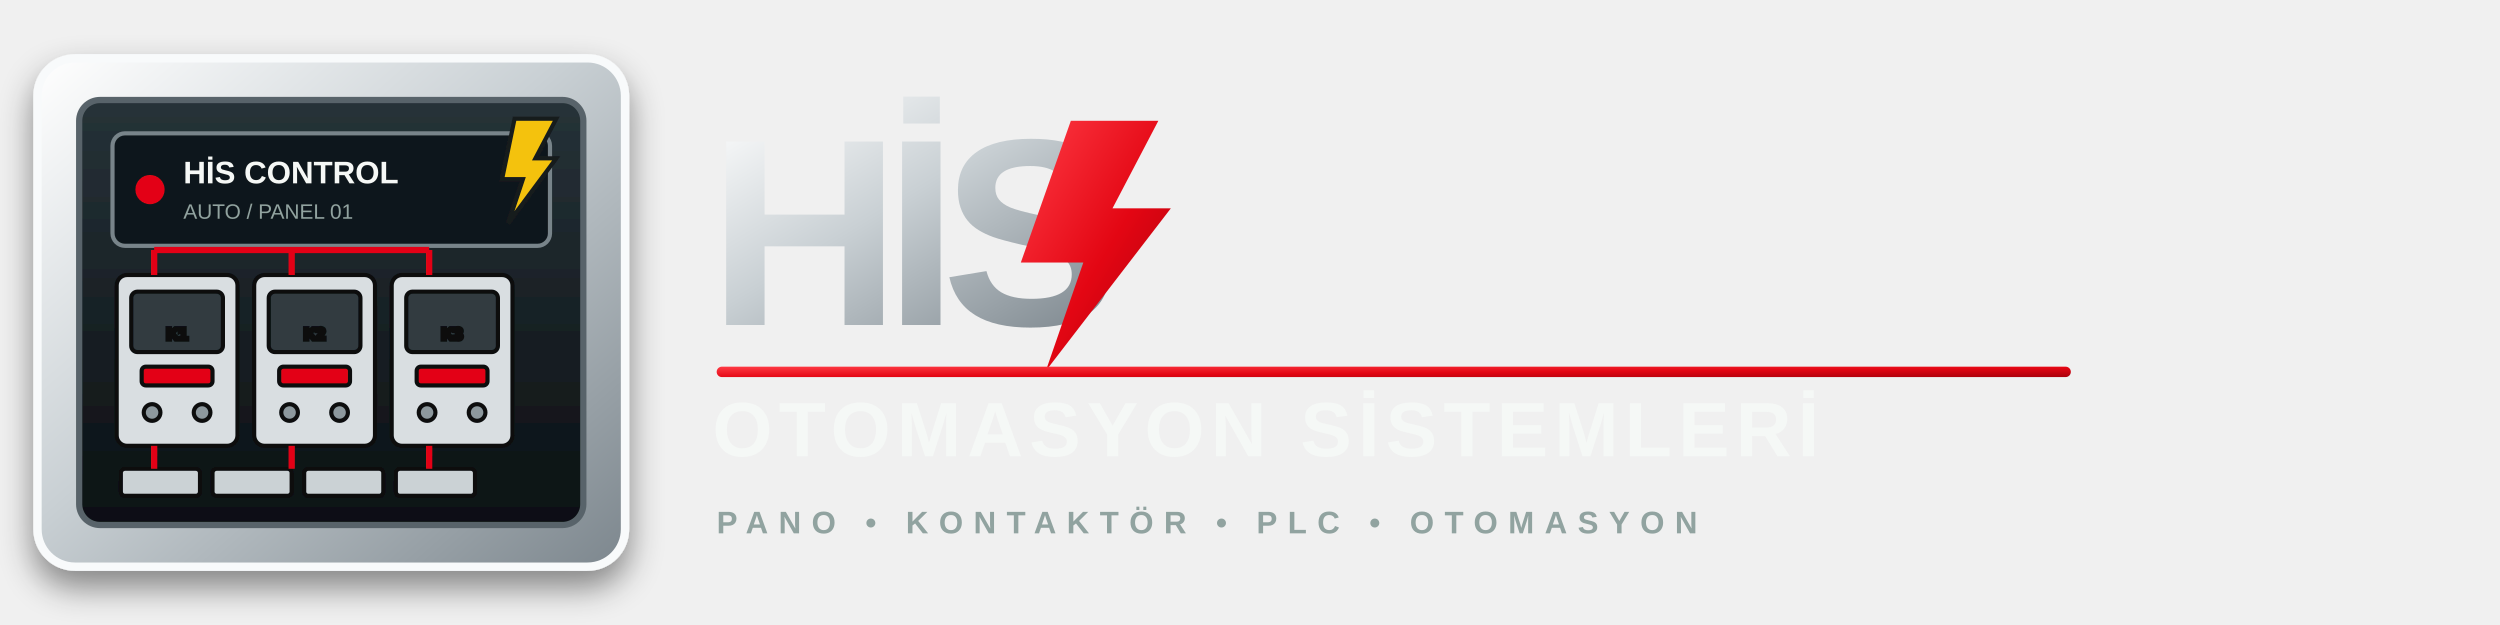
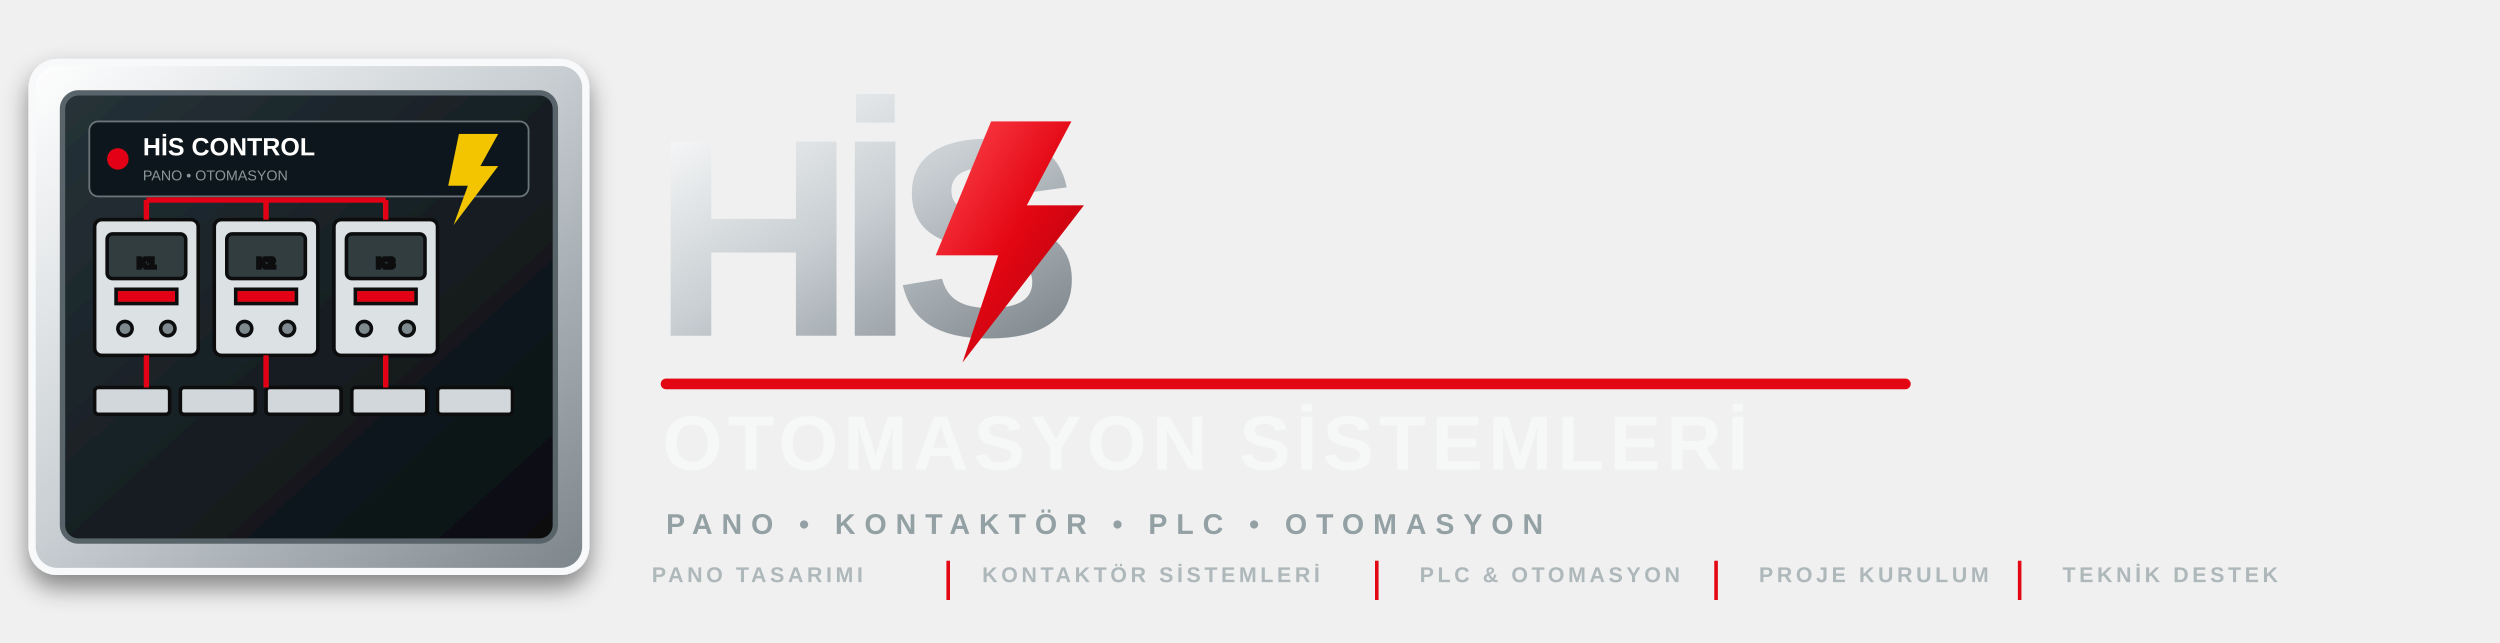
- <svg xmlns="http://www.w3.org/2000/svg" viewBox="0 0 1200 300" role="img" aria-labelledby="title desc">
+ <svg xmlns="http://www.w3.org/2000/svg" viewBox="0 0 1400 360" role="img" aria-labelledby="t d">
  <defs>
-     <linearGradient id="metal" x1="0" y1="0" x2="1" y2="1">
-       <stop offset="0" stop-color="#ffffff" />
-       <stop offset=".45" stop-color="#c9d0d4" />
-       <stop offset="1" stop-color="#7d878e" />
+     <linearGradient id="m" x1="0" y1="0" x2="1" y2="1">
+       <stop stop-color="#fff" />
+       <stop offset=".48" stop-color="#c8ced2" />
+       <stop offset="1" stop-color="#7c858b" />
    </linearGradient>
-     <linearGradient id="dark" x1="0" y1="0" x2="0" y2="1">
-       <stop offset="0" stop-color="#263238" />
-       <stop offset="1" stop-color="#0b1013" />
+     <linearGradient id="p" x1="0" y1="0" x2="1" y2="1">
+       <stop stop-color="#263238" />
+       <stop offset="1" stop-color="#080d10" />
    </linearGradient>
-     <linearGradient id="red" x1="0" y1="0" x2="1" y2="1">
-       <stop offset="0" stop-color="#ff3b45" />
-       <stop offset=".55" stop-color="#e30613" />
+     <linearGradient id="r" x1="0" y1="0" x2="1" y2="1">
+       <stop stop-color="#ff4a52" />
+       <stop offset=".5" stop-color="#e30613" />
      <stop offset="1" stop-color="#a9000b" />
    </linearGradient>
-     <filter id="shadow" x="-30%" y="-30%" width="160%" height="160%">
-       <feDropShadow dx="0" dy="8" stdDeviation="8" flood-color="#000" flood-opacity=".45" />
+     <filter id="s">
+       <feDropShadow dx="0" dy="7" stdDeviation="7" flood-opacity=".45" />
    </filter>
  </defs>
-   <g filter="url(#shadow)">
-     <rect x="18" y="28" width="282" height="244" rx="18" fill="url(#metal)" stroke="#f8fafb" stroke-width="4" />
-     <rect x="38" y="48" width="242" height="204" rx="10" fill="url(#dark)" stroke="#59646a" stroke-width="3" />
-     <rect x="54" y="64" width="210" height="54" rx="6" fill="#11191d" stroke="#78848a" stroke-width="2" />
-     <circle cx="72" cy="91" r="7" fill="#e30613" />
-     <text x="88" y="88" fill="#f5f8f6" font-family="Arial,sans-serif" font-size="15" font-weight="700">HİS CONTROL</text>
-     <text x="88" y="105" fill="#91a3a0" font-family="Arial,sans-serif" font-size="10">AUTO / PANEL 01</text>
-     <g stroke="#0a0d0f" stroke-width="2">
-       <g transform="translate(56 132)">
-         <rect width="58" height="82" rx="5" fill="#d9dee1" />
-         <rect x="7" y="8" width="44" height="29" rx="3" fill="#303b40" />
-         <rect x="12" y="44" width="34" height="9" rx="2" fill="#e30613" />
-         <circle cx="17" cy="66" r="4" fill="#8d989d" />
-         <circle cx="41" cy="66" r="4" fill="#8d989d" />
-         <text x="29" y="31" text-anchor="middle" fill="#fff" font-size="8" font-family="Arial" font-weight="700">K1</text>
+   <g filter="url(#s)">
+     <rect x="18" y="35" width="310" height="285" rx="14" fill="url(#m)" stroke="#f8f9fa" stroke-width="4" />
+     <rect x="35" y="52" width="276" height="251" rx="9" fill="url(#p)" stroke="#59646a" stroke-width="3" />
+     <rect x="50" y="68" width="246" height="42" rx="5" fill="#10171a" stroke="#69757a" />
+     <circle cx="66" cy="89" r="6" fill="#e30613" />
+     <text x="80" y="87" fill="#fff" font-family="Arial,sans-serif" font-size="14" font-weight="700">HİS CONTROL</text>
+     <text x="80" y="101" fill="#89979b" font-family="Arial,sans-serif" font-size="8">PANO • OTOMASYON</text>
+     <g stroke="#090d0f" stroke-width="2">
+       <g transform="translate(53 123)">
+         <rect width="58" height="76" rx="4" fill="#dce1e4" />
+         <rect x="7" y="8" width="44" height="25" rx="3" fill="#313c41" />
+         <rect x="12" y="39" width="34" height="8" fill="#e30613" />
+         <circle cx="17" cy="61" r="4" fill="#7e898e" />
+         <circle cx="41" cy="61" r="4" fill="#7e898e" />
+         <text x="29" y="27" text-anchor="middle" fill="#fff" font-size="8" font-family="Arial" font-weight="700">K1</text>
      </g>
-       <g transform="translate(122 132)">
-         <rect width="58" height="82" rx="5" fill="#d9dee1" />
-         <rect x="7" y="8" width="44" height="29" rx="3" fill="#303b40" />
-         <rect x="12" y="44" width="34" height="9" rx="2" fill="#e30613" />
-         <circle cx="17" cy="66" r="4" fill="#8d989d" />
-         <circle cx="41" cy="66" r="4" fill="#8d989d" />
-         <text x="29" y="31" text-anchor="middle" fill="#fff" font-size="8" font-family="Arial" font-weight="700">K2</text>
+       <g transform="translate(120 123)">
+         <rect width="58" height="76" rx="4" fill="#dce1e4" />
+         <rect x="7" y="8" width="44" height="25" rx="3" fill="#313c41" />
+         <rect x="12" y="39" width="34" height="8" fill="#e30613" />
+         <circle cx="17" cy="61" r="4" fill="#7e898e" />
+         <circle cx="41" cy="61" r="4" fill="#7e898e" />
+         <text x="29" y="27" text-anchor="middle" fill="#fff" font-size="8" font-family="Arial" font-weight="700">K2</text>
      </g>
-       <g transform="translate(188 132)">
-         <rect width="58" height="82" rx="5" fill="#d9dee1" />
-         <rect x="7" y="8" width="44" height="29" rx="3" fill="#303b40" />
-         <rect x="12" y="44" width="34" height="9" rx="2" fill="#e30613" />
-         <circle cx="17" cy="66" r="4" fill="#8d989d" />
-         <circle cx="41" cy="66" r="4" fill="#8d989d" />
-         <text x="29" y="31" text-anchor="middle" fill="#fff" font-size="8" font-family="Arial" font-weight="700">K3</text>
+       <g transform="translate(187 123)">
+         <rect width="58" height="76" rx="4" fill="#dce1e4" />
+         <rect x="7" y="8" width="44" height="25" rx="3" fill="#313c41" />
+         <rect x="12" y="39" width="34" height="8" fill="#e30613" />
+         <circle cx="17" cy="61" r="4" fill="#7e898e" />
+         <circle cx="41" cy="61" r="4" fill="#7e898e" />
+         <text x="29" y="27" text-anchor="middle" fill="#fff" font-size="8" font-family="Arial" font-weight="700">K3</text>
      </g>
    </g>
-     <g fill="#cbd2d5" stroke="#0a0d0f" stroke-width="2">
-       <rect x="58" y="225" width="38" height="13" rx="2" />
-       <rect x="102" y="225" width="38" height="13" rx="2" />
-       <rect x="146" y="225" width="38" height="13" rx="2" />
-       <rect x="190" y="225" width="38" height="13" rx="2" />
+     <g fill="#d1d7da" stroke="#090d0f" stroke-width="2">
+       <rect x="53" y="217" width="42" height="15" rx="2" />
+       <rect x="101" y="217" width="42" height="15" rx="2" />
+       <rect x="149" y="217" width="42" height="15" rx="2" />
+       <rect x="197" y="217" width="42" height="15" rx="2" />
+       <rect x="245" y="217" width="42" height="15" rx="2" />
    </g>
    <g stroke="#e30613" stroke-width="3" fill="none">
-       <path d="M74 132V120M140 132V120M206 132V120M74 214V225M140 214V225M206 214V225" />
-       <path d="M74 120H206" />
+       <path d="M82 123V112M149 123V112M216 123V112M82 199V217M149 199V217M216 199V217" />
+       <path d="M82 112H216" />
    </g>
-     <g fill="#f4c20d" stroke="#161a1d" stroke-width="2">
-       <path d="M247 57h20l-10 19h10l-23 31 7-21h-10z" />
+     <path d="M257 75h22l-10 18h10l-25 33 8-22h-11z" fill="#f2c500" />
+   </g>
+   <g transform="translate(365 38)">
+     <text x="0" y="150" fill="url(#m)" font-family="Arial,sans-serif" font-size="158" font-weight="900" letter-spacing="-11">HİS</text>
+     <path d="M190 30h45l-25 47h32l-68 88 20-60h-35z" fill="url(#r)" />
+     <rect x="5" y="174" width="700" height="6" rx="3" fill="#e30613" />
+     <text x="6" y="225" fill="#f5f8f6" font-family="Arial,sans-serif" font-size="43" font-weight="800" letter-spacing="3">OTOMASYON SİSTEMLERİ</text>
+     <text x="8" y="261" fill="#93a0a4" font-family="Arial,sans-serif" font-size="16" font-weight="600" letter-spacing="5">PANO • KONTAKTÖR • PLC • OTOMASYON</text>
+   </g>
+   <g transform="translate(365 326)" font-family="Arial,sans-serif" font-size="12" font-weight="700" letter-spacing="2" fill="#aeb8bb">
+     <text x="0">PANO TASARIMI</text>
+     <text x="185">KONTAKTÖR SİSTEMLERİ</text>
+     <text x="430">PLC &amp; OTOMASYON</text>
+     <text x="620">PROJE KURULUM</text>
+     <text x="790">TEKNİK DESTEK</text>
+     <g fill="#e30613">
+       <rect x="165" y="-12" width="2" height="22" />
+       <rect x="405" y="-12" width="2" height="22" />
+       <rect x="595" y="-12" width="2" height="22" />
+       <rect x="765" y="-12" width="2" height="22" />
    </g>
  </g>
-   <g transform="translate(340 38)">
-     <text x="0" y="118" fill="url(#metal)" font-family="Arial,sans-serif" font-size="128" font-weight="900" letter-spacing="-8">HİS</text>
-     <path d="M174 20l42 0-22 42h28l-60 78 18-52h-30z" fill="url(#red)" />
-     <rect x="4" y="138" width="650" height="5" rx="2.5" fill="url(#red)" />
-     <text x="2" y="181" fill="#f5f8f6" font-family="Arial,sans-serif" font-size="37" font-weight="800" letter-spacing="3">OTOMASYON SİSTEMLERİ</text>
-     <text x="4" y="218" fill="#91a3a0" font-family="Arial,sans-serif" font-size="15" font-weight="600" letter-spacing="5">PANO • KONTAKTÖR • PLC • OTOMASYON</text>
-   </g>
</svg>
